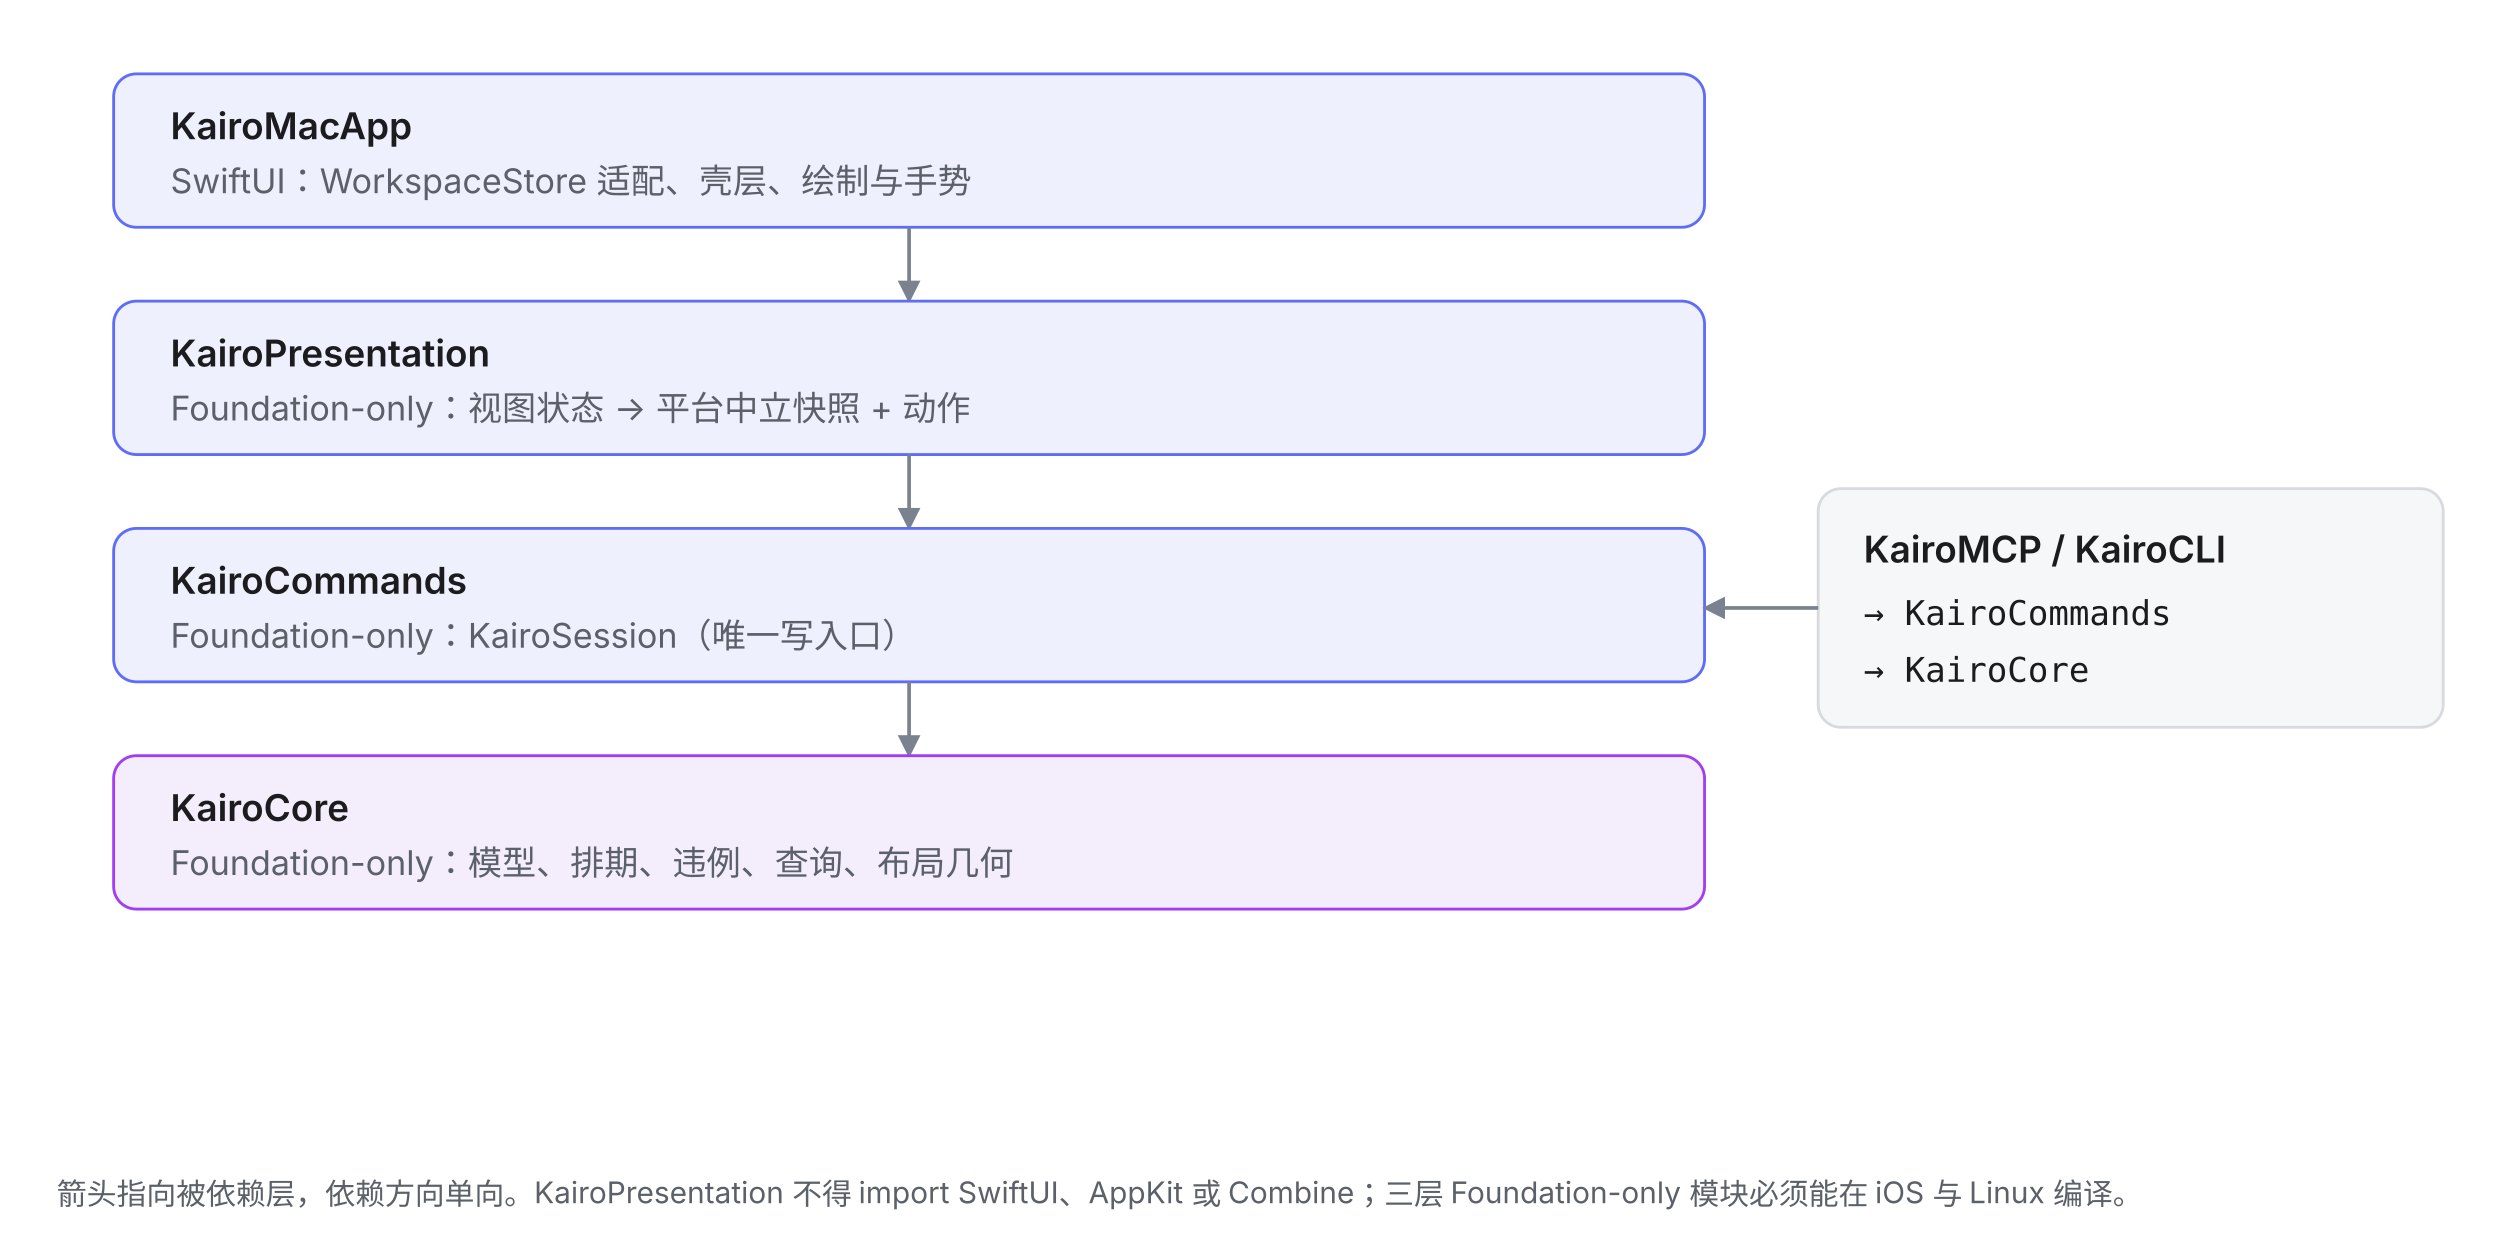
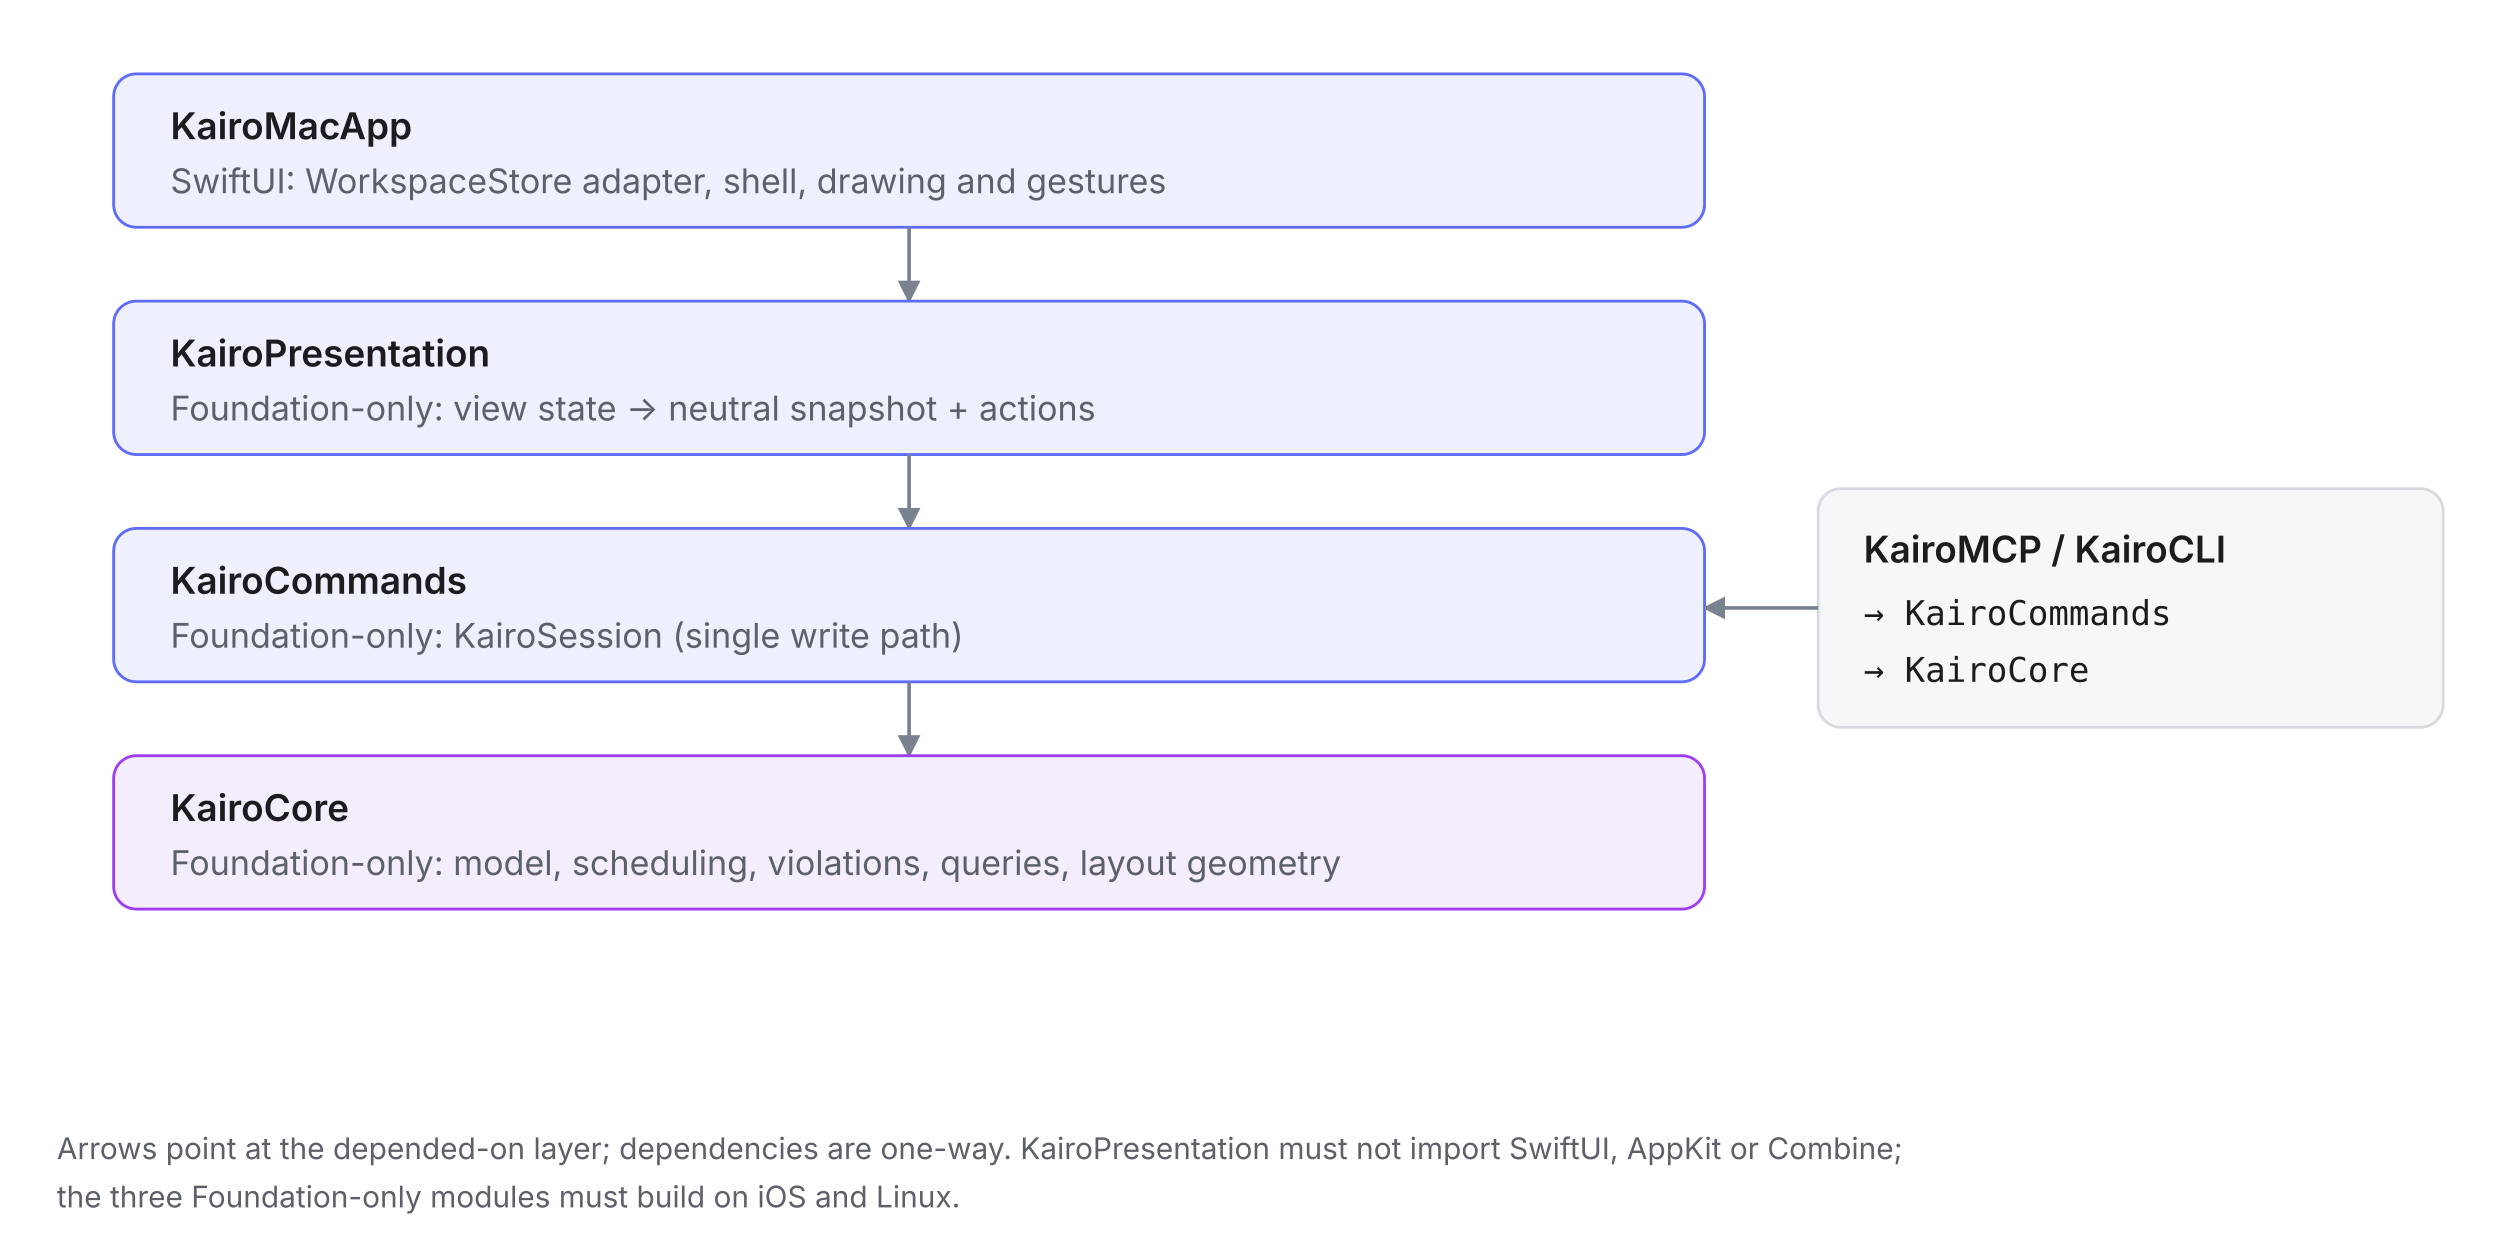
<svg xmlns="http://www.w3.org/2000/svg" viewBox="0 0 880 440" width="880" height="440" role="img" aria-labelledby="kairo-fig-title kairo-fig-desc">
  <style>
    .canvas { fill: #FFFFFF; }
    .panel { fill: #FFFFFF; stroke: #D8DAE0; stroke-width: 1; }
    .soft { fill: #F6F7F9; stroke: #D8DAE0; stroke-width: 1; }
    .accent { fill: #EEF0FE; stroke: #5F6CF8; stroke-width: 1; }
    .core { fill: #F4EEFC; stroke: #A13EF2; stroke-width: 1; }
    .line { stroke: #7A8290; stroke-width: 1.3; fill: none; }
    .tree { stroke: #C3C7D0; stroke-width: 1; fill: none; }
    .t-title { font: 600 13px "SF Pro Text", -apple-system, "PingFang SC", "Hiragino Sans GB", "Microsoft YaHei", sans-serif; fill: #1C1C1E; }
    .t-sub { font: 400 12px "SF Pro Text", -apple-system, "PingFang SC", "Hiragino Sans GB", "Microsoft YaHei", sans-serif; fill: #5C6169; }
    .t-name { font: 600 12.5px "SF Mono", ui-monospace, Menlo, monospace; fill: #1C1C1E; }
    .t-mono { font: 400 12px "SF Mono", ui-monospace, Menlo, monospace; fill: #1C1C1E; }
    .t-band { font: 600 11px "SF Pro Text", -apple-system, "PingFang SC", "Hiragino Sans GB", "Microsoft YaHei", sans-serif; fill: #5C6169; letter-spacing: 0.4px; }
    .t-note { font: 400 10.5px "SF Pro Text", -apple-system, "PingFang SC", "Hiragino Sans GB", "Microsoft YaHei", sans-serif; fill: #5C6169; }
    .arrow-head { fill: #7A8290; }
    @media (prefers-color-scheme: dark) {
      .canvas { fill: #1C1C1E; }
      .panel { fill: #2C2C2E; stroke: #3A3A3C; }
      .soft { fill: #242426; stroke: #3A3A3C; }
      .accent { fill: #232640; stroke: #5F6CF8; }
      .core { fill: #2B2233; stroke: #A13EF2; }
      .line { stroke: #8B93A3; }
      .tree { stroke: #4A4A4E; }
      .t-title, .t-name, .t-mono { fill: #F2F2F7; }
      .t-sub, .t-band, .t-note { fill: #A6A6AD; }
      .arrow-head { fill: #8B93A3; }
    }
  </style>
  <defs>
    <marker id="kairo-arrow" markerWidth="8" markerHeight="8" refX="7.2" refY="4" orient="auto" markerUnits="userSpaceOnUse">
      <path d="M0,0 L8,4 L0,8 Z" class="arrow-head" />
    </marker>
  </defs>
  <rect class="canvas" x="0" y="0" width="880" height="440" />
  <rect class="accent" x="40" y="26" width="560" height="54" rx="8" />
  <text class="t-title" x="60" y="49">KairoMacApp</text>
-   <text class="t-sub" x="60" y="68">SwiftUI：WorkspaceStore 适配、壳层、绘制与手势</text>
+   <text class="t-sub" x="60" y="68">SwiftUI: WorkspaceStore adapter, shell, drawing and gestures</text>
  <path class="line" d="M320,80 L320,106" marker-end="url(#kairo-arrow)" />
  <rect class="accent" x="40" y="106" width="560" height="54" rx="8" />
  <text class="t-title" x="60" y="129">KairoPresentation</text>
-   <text class="t-sub" x="60" y="148">Foundation-only：视图状态 → 平台中立快照 + 动作</text>
+   <text class="t-sub" x="60" y="148">Foundation-only: view state → neutral snapshot + actions</text>
  <path class="line" d="M320,160 L320,186" marker-end="url(#kairo-arrow)" />
  <rect class="accent" x="40" y="186" width="560" height="54" rx="8" />
  <text class="t-title" x="60" y="209">KairoCommands</text>
-   <text class="t-sub" x="60" y="228">Foundation-only：KairoSession（唯一写入口）</text>
+   <text class="t-sub" x="60" y="228">Foundation-only: KairoSession (single write path)</text>
  <path class="line" d="M320,240 L320,266" marker-end="url(#kairo-arrow)" />
  <rect class="core" x="40" y="266" width="560" height="54" rx="8" />
  <text class="t-title" x="60" y="289">KairoCore</text>
-   <text class="t-sub" x="60" y="308">Foundation-only：模型、排期、违例、查询、布局几何</text>
+   <text class="t-sub" x="60" y="308">Foundation-only: model, scheduling, violations, queries, layout geometry</text>
  <rect class="soft" x="640" y="172" width="220" height="84" rx="8" />
  <text class="t-title" x="656" y="198">KairoMCP / KairoCLI</text>
  <text class="t-mono" x="656" y="220">→ KairoCommands</text>
  <text class="t-mono" x="656" y="240">→ KairoCore</text>
  <path class="line" d="M640,214 L600,214" marker-end="url(#kairo-arrow)" />
-   <text class="t-note" x="20" y="424">箭头指向被依赖层，依赖方向单向。KairoPresentation 不得 import SwiftUI、AppKit 或 Combine；三层 Foundation-only 模块必须能在 iOS 与 Linux 编译。</text>
+   <text class="t-note" x="20" y="408">Arrows point at the depended-on layer; dependencies are one-way. KairoPresentation must not import SwiftUI, AppKit or Combine;</text>
+   <text class="t-note" x="20" y="425">the three Foundation-only modules must build on iOS and Linux.</text>
</svg>
